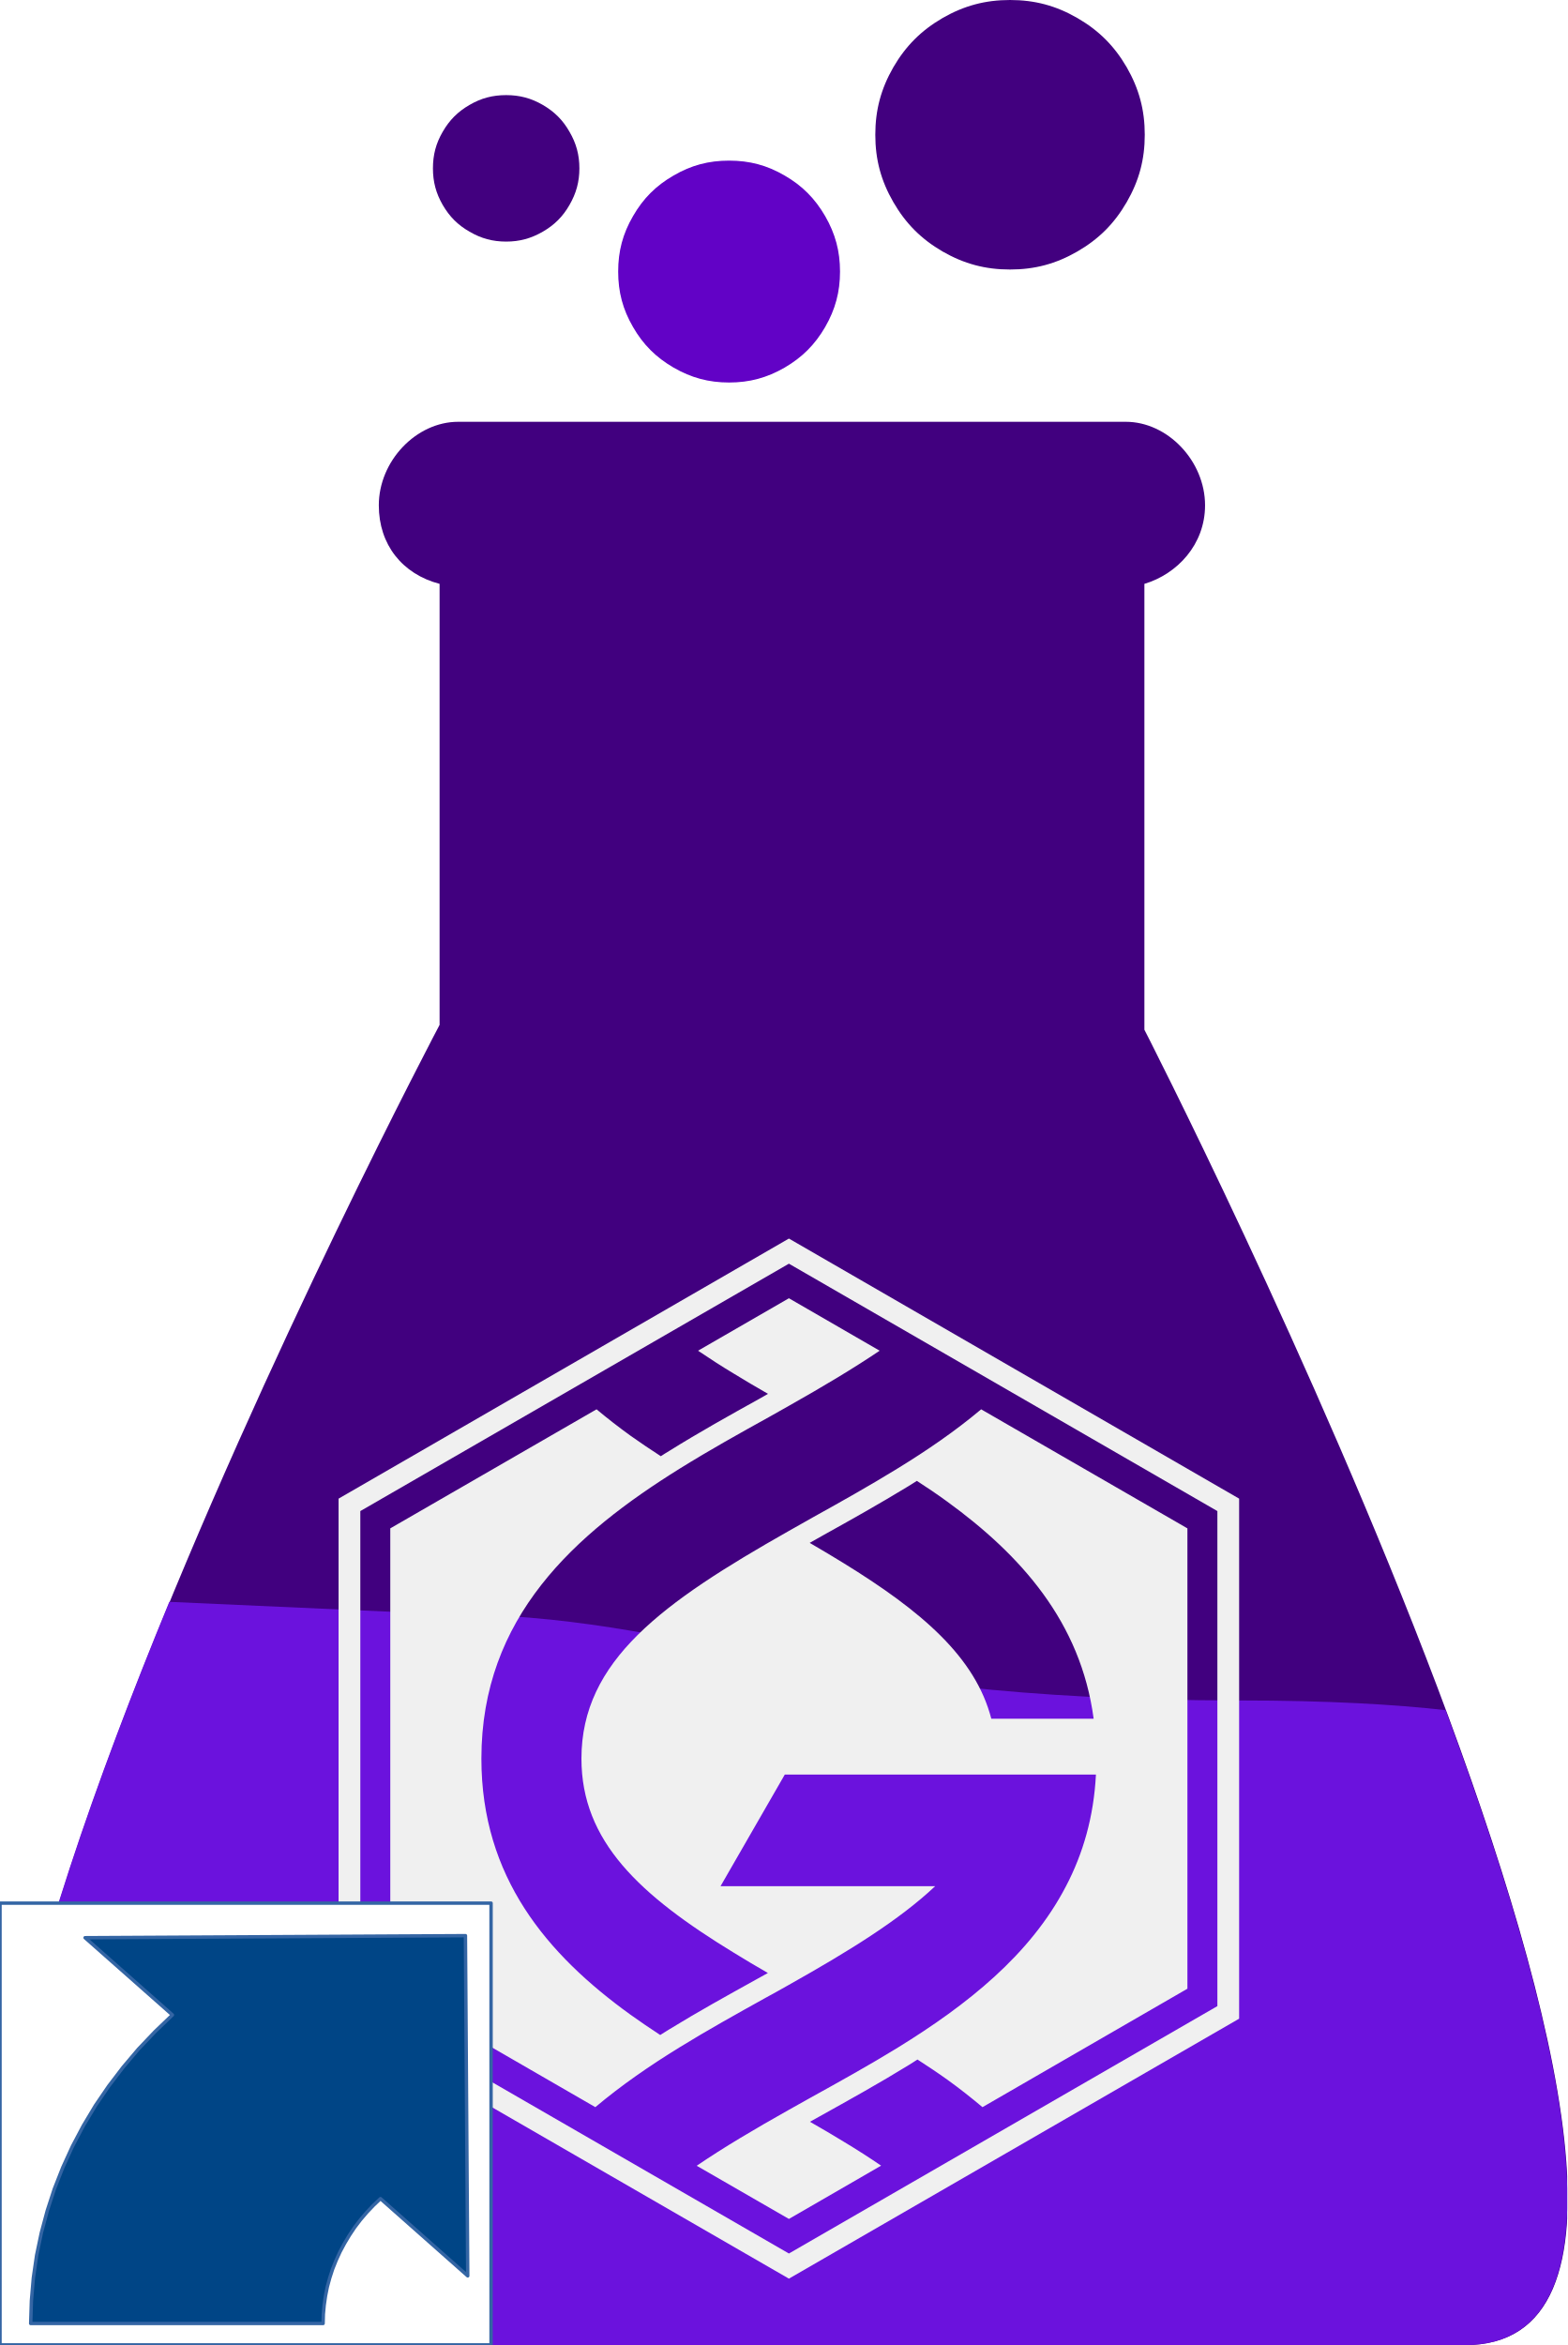
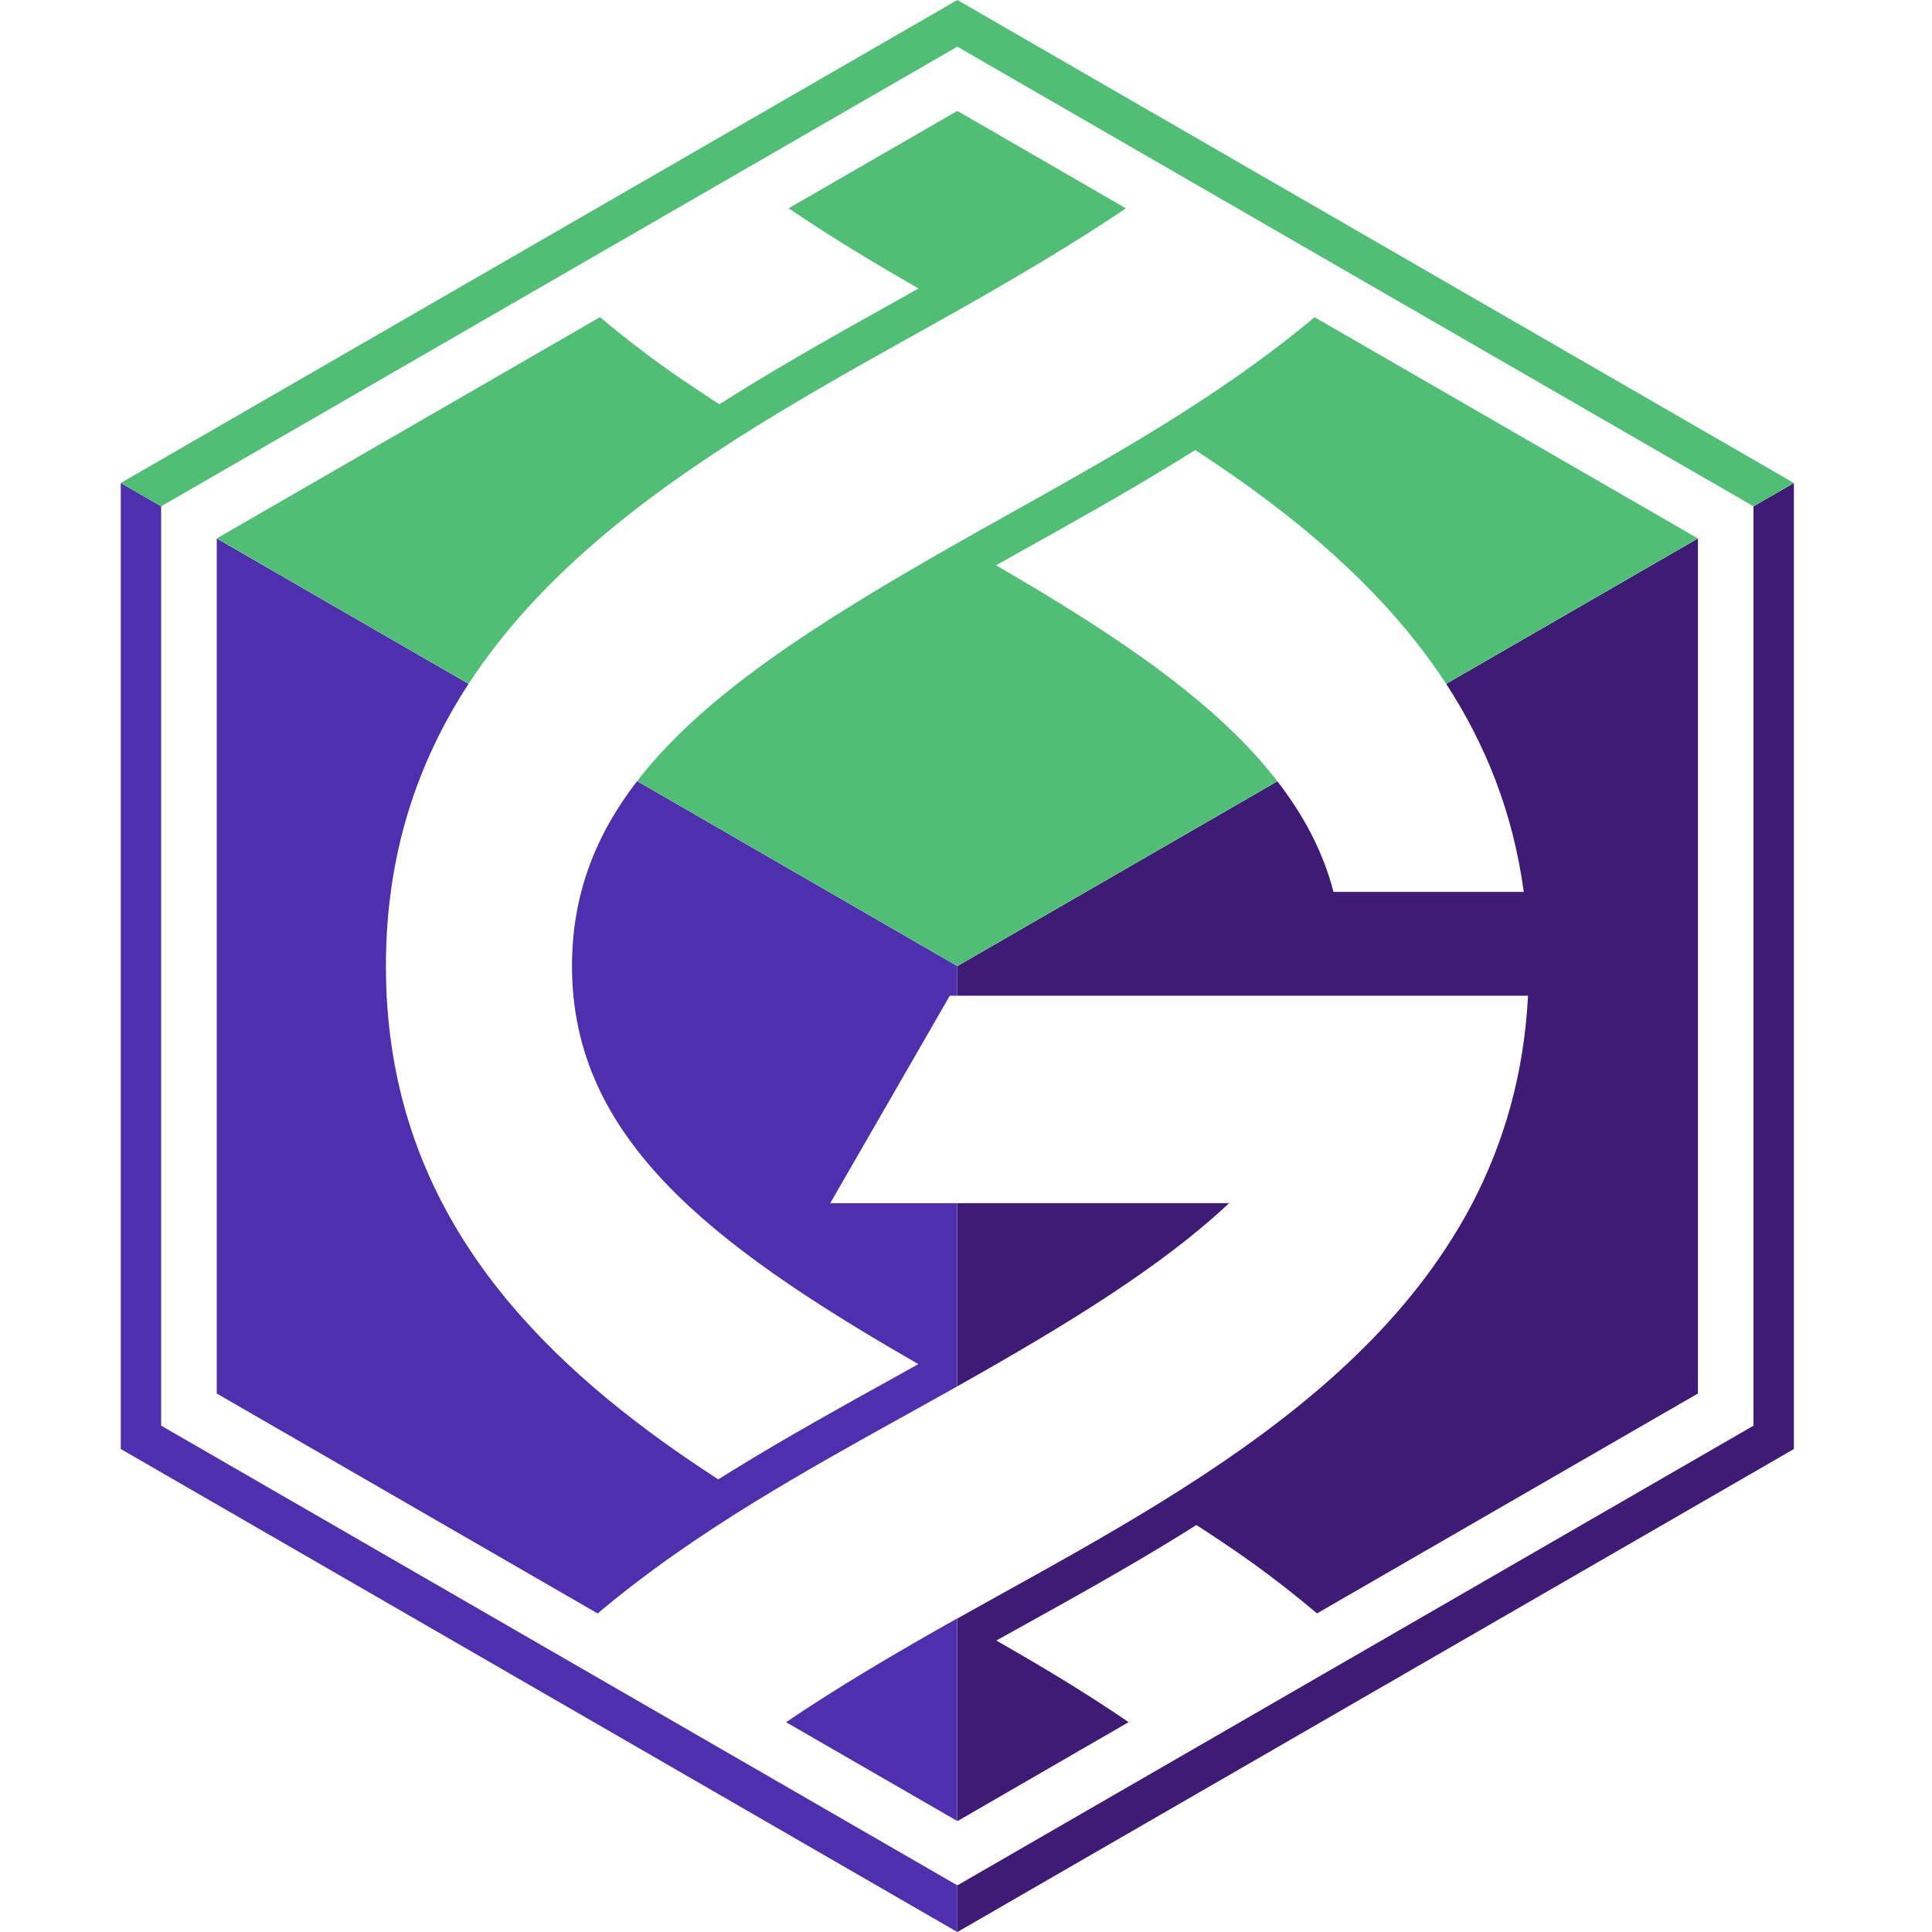
- <svg xmlns="http://www.w3.org/2000/svg" xmlns:ns1="http://xml.openoffice.org/svg/export" version="1.2" width="129.7mm" height="194.03mm" viewBox="0 0 12970 19403" preserveAspectRatio="xMidYMid" fill-rule="evenodd" stroke-width="28.222" stroke-linejoin="round" xml:space="preserve">
-   <defs class="ClipPathGroup">
-     <clipPath id="presentation_clip_path" clipPathUnits="userSpaceOnUse">
-       <rect x="0" y="0" width="12970" height="19403" />
-     </clipPath>
-     <clipPath id="presentation_clip_path_shrink" clipPathUnits="userSpaceOnUse">
-       <rect x="12" y="19" width="12945" height="19365" />
-     </clipPath>
-   </defs>
-   <defs class="TextShapeIndex">
-     <g ns1:slide="id1" ns1:id-list="id3 id4 id5 id6 id7 id8 id9 id10 id11" />
-   </defs>
-   <defs class="EmbeddedBulletChars">
-     <g id="bullet-char-template-57356" transform="scale(0.0004882812,-0.0004882812)">
-       <path d="M 580,1141 L 1163,571 580,0 -4,571 580,1141 Z" />
-     </g>
-     <g id="bullet-char-template-57354" transform="scale(0.0004882812,-0.0004882812)">
-       <path d="M 8,1128 L 1137,1128 1137,0 8,0 8,1128 Z" />
-     </g>
-     <g id="bullet-char-template-10146" transform="scale(0.0004882812,-0.0004882812)">
-       <path d="M 174,0 L 602,739 174,1481 1456,739 174,0 Z M 1358,739 L 309,1346 659,739 1358,739 Z" />
-     </g>
-     <g id="bullet-char-template-10132" transform="scale(0.0004882812,-0.0004882812)">
-       <path d="M 2015,739 L 1276,0 717,0 1260,543 174,543 174,936 1260,936 717,1481 1274,1481 2015,739 Z" />
-     </g>
-     <g id="bullet-char-template-10007" transform="scale(0.0004882812,-0.0004882812)">
-       <path d="M 0,-2 C -7,14 -16,27 -25,37 L 356,567 C 262,823 215,952 215,954 215,979 228,992 255,992 264,992 276,990 289,987 310,991 331,999 354,1012 L 381,999 492,748 772,1049 836,1024 860,1049 C 881,1039 901,1025 922,1006 886,937 835,863 770,784 769,783 710,716 594,584 L 774,223 C 774,196 753,168 711,139 L 727,119 C 717,90 699,76 672,76 641,76 570,178 457,381 L 164,-76 C 142,-110 111,-127 72,-127 30,-127 9,-110 8,-76 1,-67 -2,-52 -2,-32 -2,-23 -1,-13 0,-2 Z" />
-     </g>
-     <g id="bullet-char-template-10004" transform="scale(0.0004882812,-0.0004882812)">
-       <path d="M 285,-33 C 182,-33 111,30 74,156 52,228 41,333 41,471 41,549 55,616 82,672 116,743 169,778 240,778 293,778 328,747 346,684 L 369,508 C 377,444 397,411 428,410 L 1163,1116 C 1174,1127 1196,1133 1229,1133 1271,1133 1292,1118 1292,1087 L 1292,965 C 1292,929 1282,901 1262,881 L 442,47 C 390,-6 338,-33 285,-33 Z" />
-     </g>
-     <g id="bullet-char-template-9679" transform="scale(0.0004882812,-0.0004882812)">
-       <path d="M 813,0 C 632,0 489,54 383,161 276,268 223,411 223,592 223,773 276,916 383,1023 489,1130 632,1184 813,1184 992,1184 1136,1130 1245,1023 1353,916 1407,772 1407,592 1407,412 1353,268 1245,161 1136,54 992,0 813,0 Z" />
-     </g>
-     <g id="bullet-char-template-8226" transform="scale(0.0004882812,-0.0004882812)">
-       <path d="M 346,457 C 273,457 209,483 155,535 101,586 74,649 74,723 74,796 101,859 155,911 209,963 273,989 346,989 419,989 480,963 531,910 582,859 608,796 608,723 608,648 583,586 532,535 482,483 420,457 346,457 Z" />
-     </g>
-     <g id="bullet-char-template-8211" transform="scale(0.0004882812,-0.0004882812)">
-       <path d="M -4,459 L 1135,459 1135,606 -4,606 -4,459 Z" />
-     </g>
-     <g id="bullet-char-template-61548" transform="scale(0.0004882812,-0.0004882812)">
-       <path d="M 173,740 C 173,903 231,1043 346,1159 462,1274 601,1332 765,1332 928,1332 1067,1274 1183,1159 1299,1043 1357,903 1357,740 1357,577 1299,437 1183,322 1067,206 928,148 765,148 601,148 462,206 346,322 231,437 173,577 173,740 Z" />
-     </g>
-   </defs>
-   <defs class="TextEmbeddedBitmaps" />
-   <g>
-     <g id="id2" class="Master_Slide">
-       <g id="bg-id2" class="Background" />
-       <g id="bo-id2" class="BackgroundObjects" />
-     </g>
+ <svg xmlns="http://www.w3.org/2000/svg" id="svg6966" version="1.1" width="32" viewBox="0 0 32 32" height="32">
+   <defs id="defs6970" />
+   <g id="g6964" transform="translate(2)" fill="none">
+     <path id="path6946" fill="#3e1c75" d="m18.358 19.928h-4.502v3.034c0-0.0 0-0.0 0-0 1.859-1.046 3.399-1.997 4.502-3.034z" />
+     <path id="path6948" fill="#4e2fad" d="m8.552 12.938c-.694.9-1.078 1.887-1.078 3.062 0 1.176.387 2.162 1.084 3.058.813 1.044 2.05 1.967 3.613 2.922.332.203.68.407 1.039.614-.128.071-.254.142-.385.215-.871.482-1.771.981-2.663 1.529-.088.054-.177.109-.265.165-.315-.205-.626-.414-.928-.632-1.258-.909-2.385-1.946-3.206-3.199-.848-1.293-1.371-2.817-1.371-4.672 0-1.852.523-3.376 1.369-4.673l-4.171-2.408v14.162l6.309 3.643c.799-.674 1.679-1.281 2.592-1.842.871-.535 1.767-1.032 2.638-1.514.247-.137.489-.272.726-.405v-3.034h-2.104l1.981-3.437h.124v-.491-0z" />
+     <path id="path6950" fill="#4e2fad" d="m11.02 28.525 2.836 1.637v-3.357c-1.058.594-2.006 1.157-2.836 1.72z" />
+     <path id="path6956" fill="#3e1c75" d="m16.694 28.524c-.361-.246-.741-.491-1.149-.739-.333-.202-.681-.406-1.042-.613.101-.056.199-.111.302-.168.902-.5 1.834-1.016 2.746-1.579.087-.054.176-.11.265-.166.313.203.623.409.924.625.372.267.729.548 1.074.839l6.309-3.642 0-0v-14.162l-4.17 2.408c.651.999 1.108 2.132 1.285 3.446h-3.151c-.171-.663-.491-1.264-.929-1.832l-5.3 3.06v0.0.491h.851 5.507 3.093c-.067 1.302-.4 2.435-.922 3.437-.133.256-.281.503-.438.743-1.142 1.742-2.873 3.066-4.726 4.211-.897.554-1.822 1.066-2.72 1.564-.219.121-.433.241-.644.359-0.0 0-0.0 0-0.0 0l-0 3.357z" />
+     <path id="path6958" fill="#3e1c75" d="m27.043 23.614-13.187 7.614-0-0v.773l0.0 0 13.856-8.0 0-0v-16l-.669.386v15.227z" />
+     <path id="path6960" fill="#4e2fad" d="m.669 8.386-.669-.386v16l0.0 0 13.856 8v-.773l-13.187-7.614-0-0z" />
  </g>
-   <g class="SlideGroup">
-     <g>
-       <g id="container-id1">
-         <g id="id1" class="Slide" clip-path="url(#presentation_clip_path)">
-           <g class="Page">
-             <g class="com.sun.star.drawing.ClosedBezierShape">
-               <g id="id3">
-                 <rect class="BoundingBox" stroke="none" fill="none" x="3" y="3490" width="12973" height="15916" />
-                 <path fill="rgb(65,0,127)" stroke="none" d="M 9471,8520 L 9471,4831 C 9742,4750 9973,4506 9973,4181 9973,3815 9664,3490 9317,3490 L 3792,3490 C 3444,3490 3135,3815 3135,4181 3135,4506 3329,4750 3638,4831 L 3638,8480 C 3638,8480 -2132,19404 868,19404 L 12125,19404 C 15054,19404 9471,8520 9471,8520 Z" />
-               </g>
-             </g>
-             <g class="com.sun.star.drawing.ClosedBezierShape">
-               <g id="id4">
-                 <rect class="BoundingBox" stroke="none" fill="none" x="-1" y="13254" width="12974" height="6151" />
-                 <path fill="rgb(107,18,221)" stroke="none" d="M 3634,13354 L 1401,13254 C 189,16194 -762,19404 864,19404 L 12122,19404 C 13552,19404 12952,16807 11963,14150 11545,14103 10992,14070 10264,14070 6569,14070 5774,13354 3634,13354 Z" />
-               </g>
-             </g>
-             <g class="com.sun.star.drawing.ClosedBezierShape">
-               <g id="id5">
-                 <rect class="BoundingBox" stroke="none" fill="none" x="7244" y="0" width="2231" height="2231" />
-                 <path fill="rgb(66,0,127)" stroke="none" d="M 9474,1115 C 9474,1320 9427,1495 9325,1672 9222,1850 9094,1978 8916,2081 8739,2183 8564,2230 8359,2230 8154,2230 7979,2183 7801,2081 7624,1978 7496,1850 7393,1672 7291,1495 7244,1320 7244,1115 7244,910 7291,735 7393,557 7496,380 7624,252 7801,149 7979,47 8154,0 8359,0 8564,0 8739,47 8916,149 9094,252 9222,380 9325,557 9427,735 9474,910 9474,1115 Z" />
-               </g>
-             </g>
-             <g class="com.sun.star.drawing.ClosedBezierShape">
-               <g id="id6">
-                 <rect class="BoundingBox" stroke="none" fill="none" x="5116" y="1329" width="1838" height="1837" />
-                 <path fill="rgb(98,2,198)" stroke="none" d="M 6952,2247 C 6952,2416 6913,2560 6829,2706 6744,2852 6639,2957 6493,3042 6347,3126 6203,3165 6034,3165 5865,3165 5721,3126 5575,3042 5429,2957 5323,2852 5239,2706 5154,2560 5116,2416 5116,2247 5116,2078 5154,1934 5239,1788 5323,1642 5429,1536 5575,1452 5721,1367 5865,1329 6034,1329 6203,1329 6347,1367 6493,1452 6639,1536 6744,1642 6829,1788 6913,1934 6952,2078 6952,2247 Z" />
-               </g>
-             </g>
-             <g class="com.sun.star.drawing.ClosedBezierShape">
-               <g id="id7">
-                 <rect class="BoundingBox" stroke="none" fill="none" x="3583" y="787" width="1213" height="1213" />
-                 <path fill="rgb(66,0,127)" stroke="none" d="M 4795,1393 C 4795,1504 4769,1599 4713,1696 4658,1792 4588,1862 4492,1917 4395,1973 4300,1999 4189,1999 4077,1999 3982,1973 3886,1917 3789,1862 3720,1792 3664,1696 3608,1599 3583,1504 3583,1393 3583,1281 3608,1186 3664,1090 3720,993 3789,924 3886,868 3982,812 4077,787 4189,787 4300,787 4395,812 4492,868 4588,924 4658,993 4713,1090 4769,1186 4795,1281 4795,1393 Z" />
-               </g>
-             </g>
-             <g class="com.sun.star.drawing.ClosedBezierShape">
-               <g id="id8">
-                 <rect class="BoundingBox" stroke="none" fill="none" x="3230" y="10742" width="6598" height="7619" />
-                 <path fill="rgb(240,240,240)" stroke="none" d="M 8120,11661 C 7907,11840 7672,12001 7429,12150 7200,12291 6965,12423 6736,12550 6666,12590 6596,12629 6529,12667 5484,13259 4812,13740 4812,14551 4812,15236 5294,15682 6076,16159 6165,16214 6258,16269 6355,16325 6321,16344 6287,16363 6252,16382 6018,16512 5775,16646 5536,16793 5512,16808 5488,16823 5464,16838 5380,16783 5296,16726 5215,16668 4527,16171 3984,15533 3984,14551 3984,13379 4757,12692 5628,12150 5871,11999 6122,11859 6366,11724 6421,11693 6475,11662 6529,11632 6809,11474 7059,11325 7280,11176 L 6529,10742 5777,11176 C 5872,11240 5970,11304 6077,11368 6166,11423 6259,11477 6356,11533 6332,11547 6308,11560 6284,11574 6039,11710 5786,11851 5539,12005 5515,12019 5492,12034 5469,12049 5384,11994 5301,11938 5219,11880 5122,11810 5028,11737 4937,11661 L 3230,12646 3230,16455 4927,17435 C 5142,17254 5379,17091 5624,16940 5858,16796 6099,16662 6333,16532 6400,16496 6465,16459 6529,16423 7029,16142 7443,15886 7739,15607 L 5963,15607 6495,14683 8238,14683 9070,14683 C 9052,15033 8963,15338 8822,15607 8526,16177 8001,16590 7434,16940 7192,17089 6944,17226 6702,17360 6643,17393 6585,17425 6529,17457 6244,17617 5989,17768 5766,17920 L 6529,18360 7292,17919 C 7195,17853 7093,17787 6983,17721 6893,17666 6800,17611 6703,17556 6730,17541 6756,17526 6784,17511 7026,17376 7277,17237 7522,17086 7546,17071 7570,17056 7593,17041 7678,17096 7761,17151 7842,17209 7942,17281 8038,17357 8131,17435 L 9827,16455 9827,12646 8120,11661 Z M 8204,14221 C 8072,13711 7629,13332 6979,12932 6890,12877 6797,12822 6701,12766 6740,12744 6778,12722 6818,12700 7036,12579 7282,12441 7518,12297 7541,12282 7565,12267 7588,12253 7673,12308 7756,12364 7837,12423 8447,12866 8944,13419 9051,14221 L 8204,14221 Z" />
-               </g>
-             </g>
-             <g class="com.sun.star.drawing.PolyPolygonShape">
-               <g id="id9">
-                 <rect class="BoundingBox" stroke="none" fill="none" x="2801" y="10248" width="7455" height="8607" />
-                 <path fill="rgb(240,240,240)" stroke="none" d="M 6529,18854 L 2802,16703 2802,12400 6529,10248 10255,12400 10255,16703 6529,18854 Z M 2982,16599 L 6529,18646 10075,16599 10075,12503 6529,10456 2982,12503 2982,16599 Z" />
-               </g>
-             </g>
-             <g class="com.sun.star.drawing.CustomShape">
-               <g id="id10">
-                 <rect class="BoundingBox" stroke="none" fill="none" x="-1" y="15746" width="4067" height="3658" />
-                 <path fill="rgb(255,255,255)" stroke="none" d="M 2032,19402 L 0,19402 0,15747 4064,15747 4064,19402 2032,19402 Z" />
-                 <path fill="none" stroke="rgb(52,101,164)" d="M 2032,19402 L 0,19402 0,15747 4064,15747 4064,19402 2032,19402 Z" />
-               </g>
-             </g>
-             <g class="com.sun.star.drawing.CustomShape">
-               <g id="id11">
-                 <rect class="BoundingBox" stroke="none" fill="none" x="253" y="15591" width="8132" height="7271" />
-                 <path fill="rgb(0,69,134)" stroke="none" d="M 3149,18192 L 3090,18248 3035,18306 2983,18367 2935,18430 2891,18496 2851,18563 2814,18632 2782,18702 2753,18774 2729,18848 2709,18922 2694,18997 2683,19073 2676,19149 2674,19225 254,19225 260,19036 276,18848 303,18661 342,18475 391,18292 450,18111 520,17933 600,17758 690,17588 790,17421 900,17260 1019,17104 1146,16954 1283,16810 1427,16672 704,16033 3852,16016 3871,18831 3149,18192 Z M 254,15592 L 254,15592 Z M 8383,22860 L 8383,22860 Z" />
-                 <path fill="none" stroke="rgb(52,101,164)" d="M 3149,18192 L 3090,18248 3035,18306 2983,18367 2935,18430 2891,18496 2851,18563 2814,18632 2782,18702 2753,18774 2729,18848 2709,18922 2694,18997 2683,19073 2676,19149 2674,19225 254,19225 260,19036 276,18848 303,18661 342,18475 391,18292 450,18111 520,17933 600,17758 690,17588 790,17421 900,17260 1019,17104 1146,16954 1283,16810 1427,16672 704,16033 3852,16016 3871,18831 3149,18192 Z" />
-                 <path fill="none" stroke="rgb(52,101,164)" d="M 254,15592 L 254,15592 Z" />
-                 <path fill="none" stroke="rgb(52,101,164)" d="M 8383,22860 L 8383,22860 Z" />
-               </g>
-             </g>
-           </g>
-         </g>
-       </g>
-     </g>
-   </g>
+   <path id="path7037" d="m 2,8 v 1.02e-4 l 0.669,0.386 v -1.69e-4 l 13.187,-7.613 1.02e-4,-6.75e-5 13.187,7.613 v 1.69e-4 l 0.669,-0.386 v -1.02e-4 L 15.857,1.5e-7 l -1.01e-4,6.74e-5 z" style="fill:#50be75" />
+   <path id="path7027" d="m 15.856,1.837 -3.4e-5,3.38e-5 -2.794,1.613 c 0.351,0.237 0.719,0.475 1.113,0.715 0.331,0.202 0.679,0.406 1.038,0.613 -0.09,0.05 -0.177,0.1 -0.268,0.151 -0.91,0.507 -1.85,1.032 -2.768,1.602 -0.089,0.055 -0.175,0.11 -0.262,0.165 -0.314,-0.204 -0.626,-0.411 -0.928,-0.627 -0.363,-0.26 -0.712,-0.533 -1.049,-0.816 l -6.347,3.665 v 1.16e-4 l 4.171,2.408 C 8.907,9.571 10.646,8.232 12.508,7.074 c 0.904,-0.562 1.836,-1.082 2.742,-1.587 0.206,-0.115 0.407,-0.228 0.606,-0.34 3.4e-5,-3.3e-5 9.9e-5,-3.3e-5 1.34e-4,-5.8e-5 1.04,-0.587 1.973,-1.143 2.793,-1.696 z" style="fill:#50be75" />
+   <path id="path7029" d="m 21.774,5.254 c -0.794,0.664 -1.666,1.265 -2.569,1.82 -0.851,0.524 -1.726,1.012 -2.577,1.487 -0.263,0.147 -0.52,0.291 -0.771,0.434 -3.4e-5,3.5e-5 -9.9e-5,3.5e-5 -1.34e-4,5.9e-5 -2.369,1.344 -4.219,2.535 -5.304,3.943 l 5.304,3.062 5.3,-3.06 c -0.814,-1.057 -2.053,-1.993 -3.626,-2.961 -0.33,-0.203 -0.675,-0.408 -1.032,-0.616 0.145,-0.081 0.287,-0.162 0.435,-0.245 0.809,-0.451 1.725,-0.962 2.6,-1.501 0.087,-0.054 0.175,-0.108 0.263,-0.163 0.314,0.206 0.624,0.415 0.925,0.634 1.269,0.921 2.405,1.971 3.23,3.238 l 4.17,-2.408 v -5.8e-5 z" style="fill:#50be75" />
</svg>
